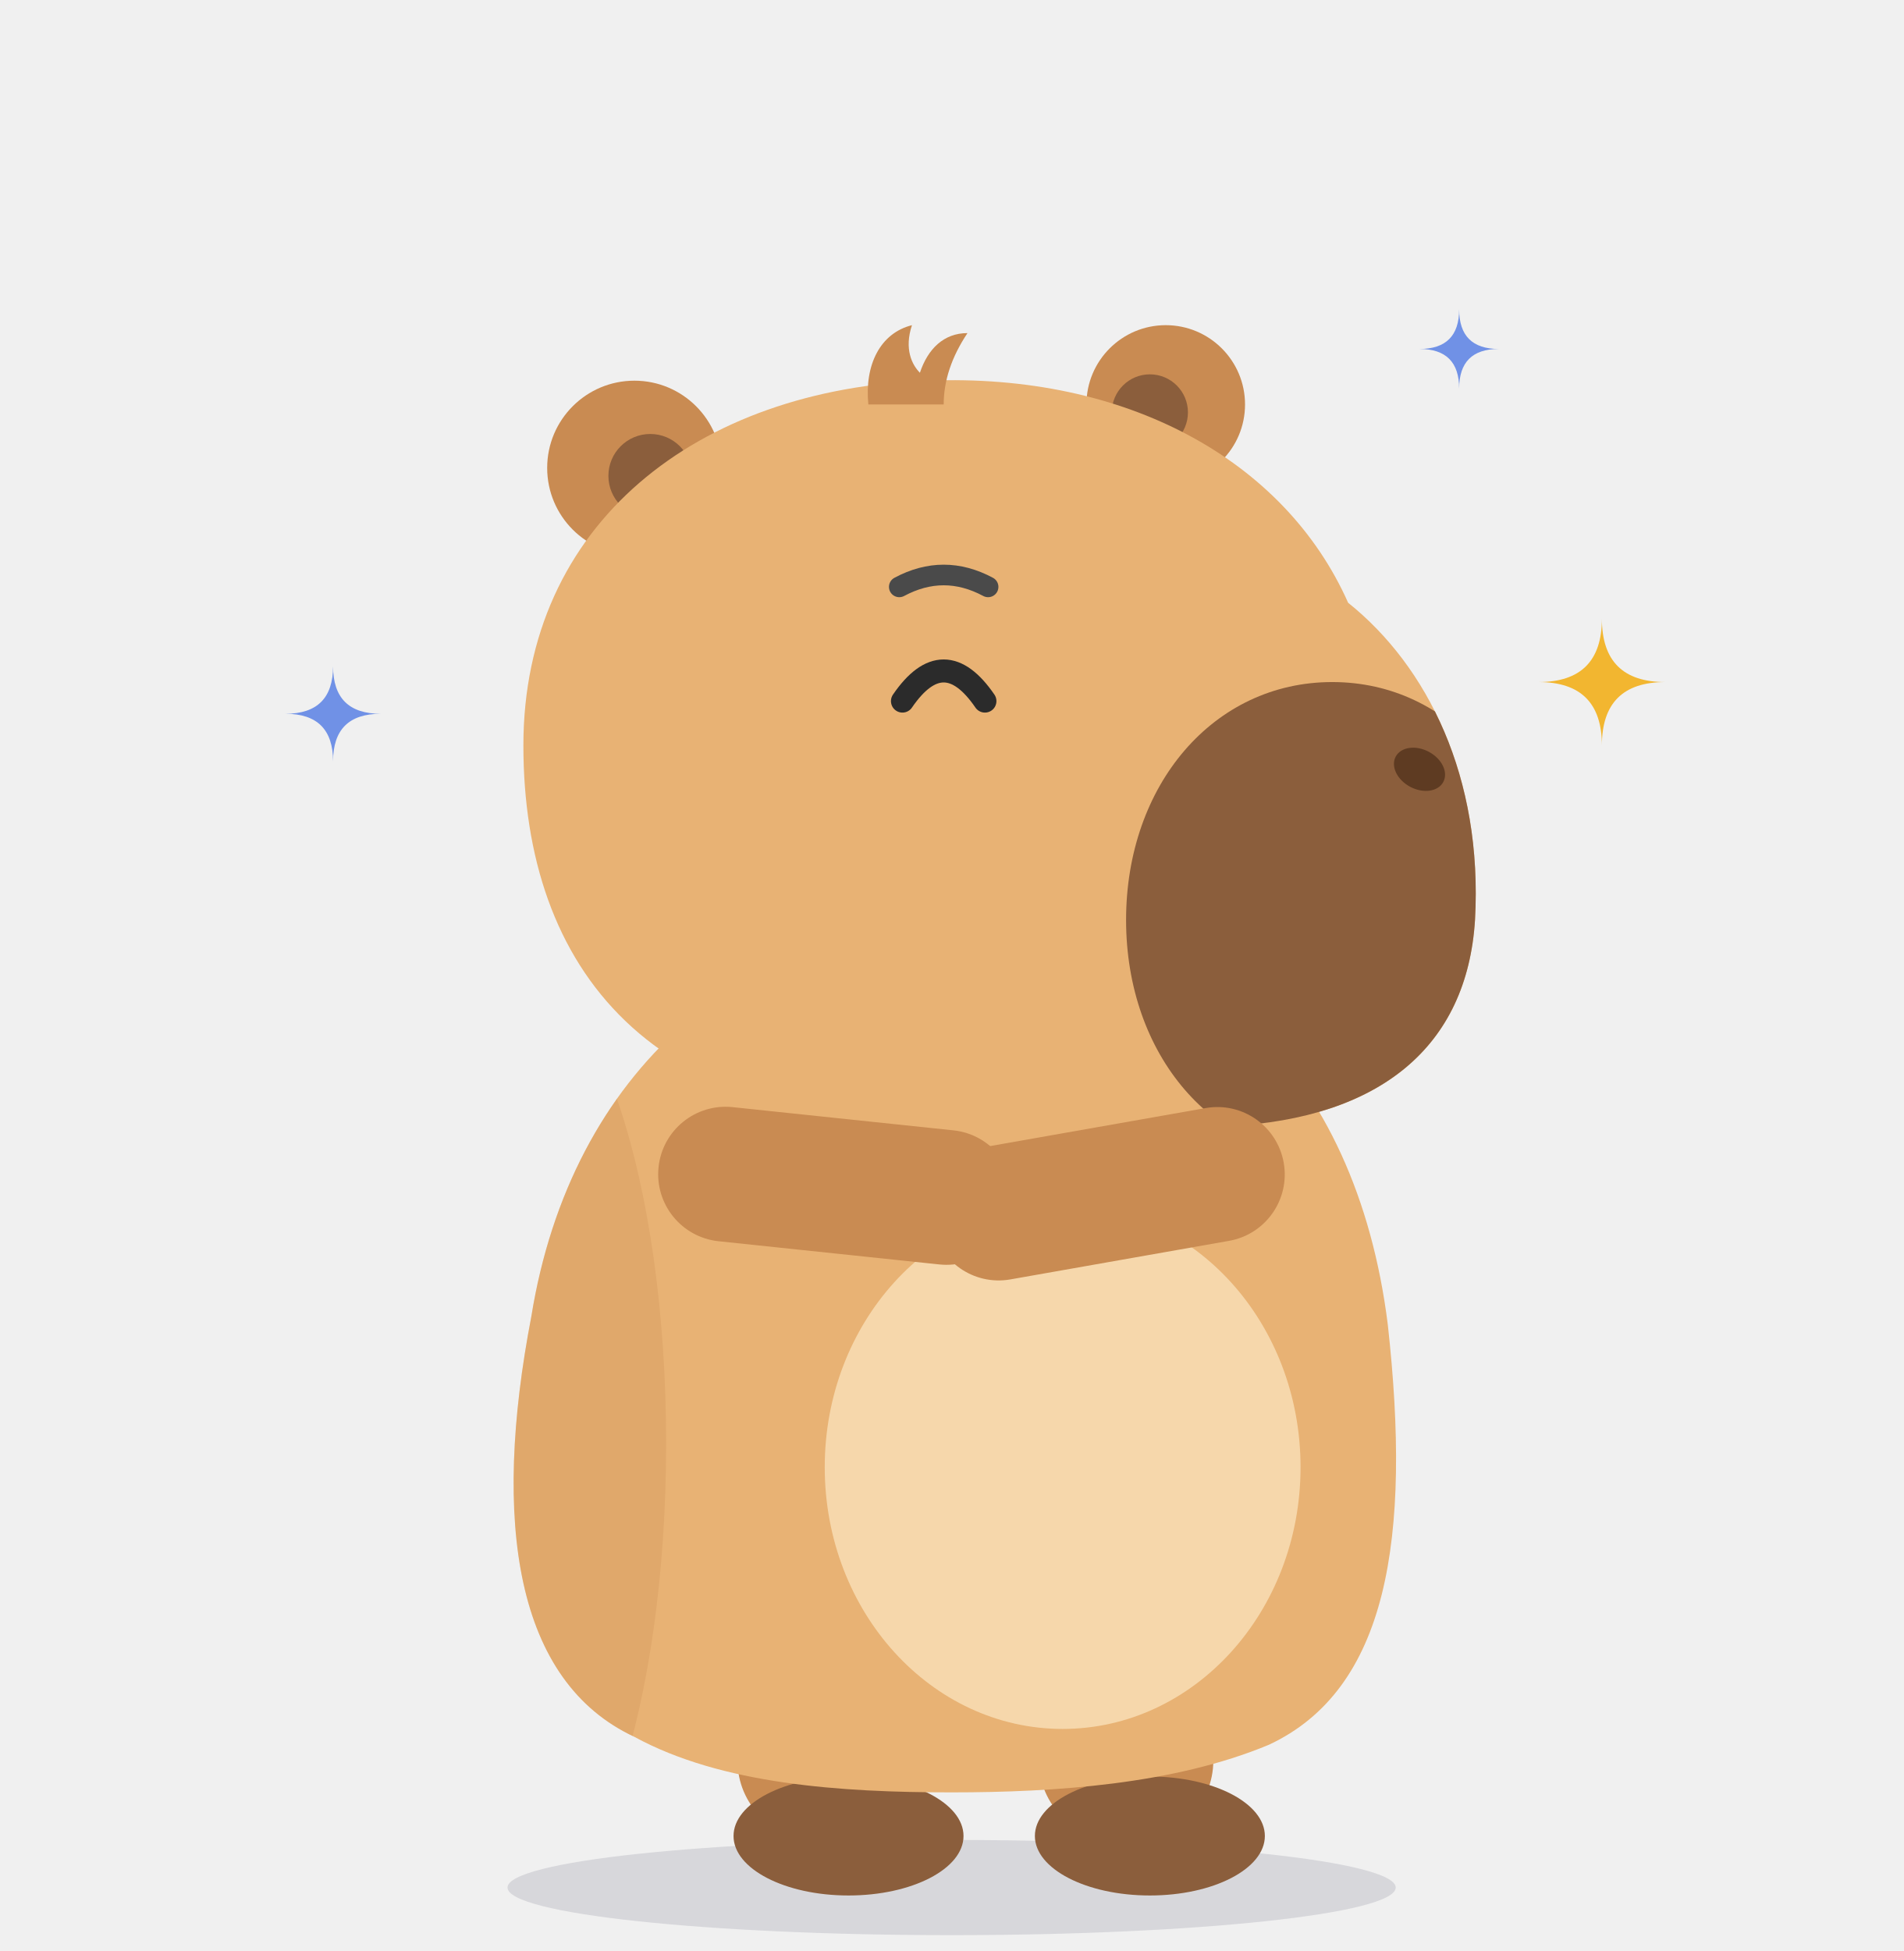
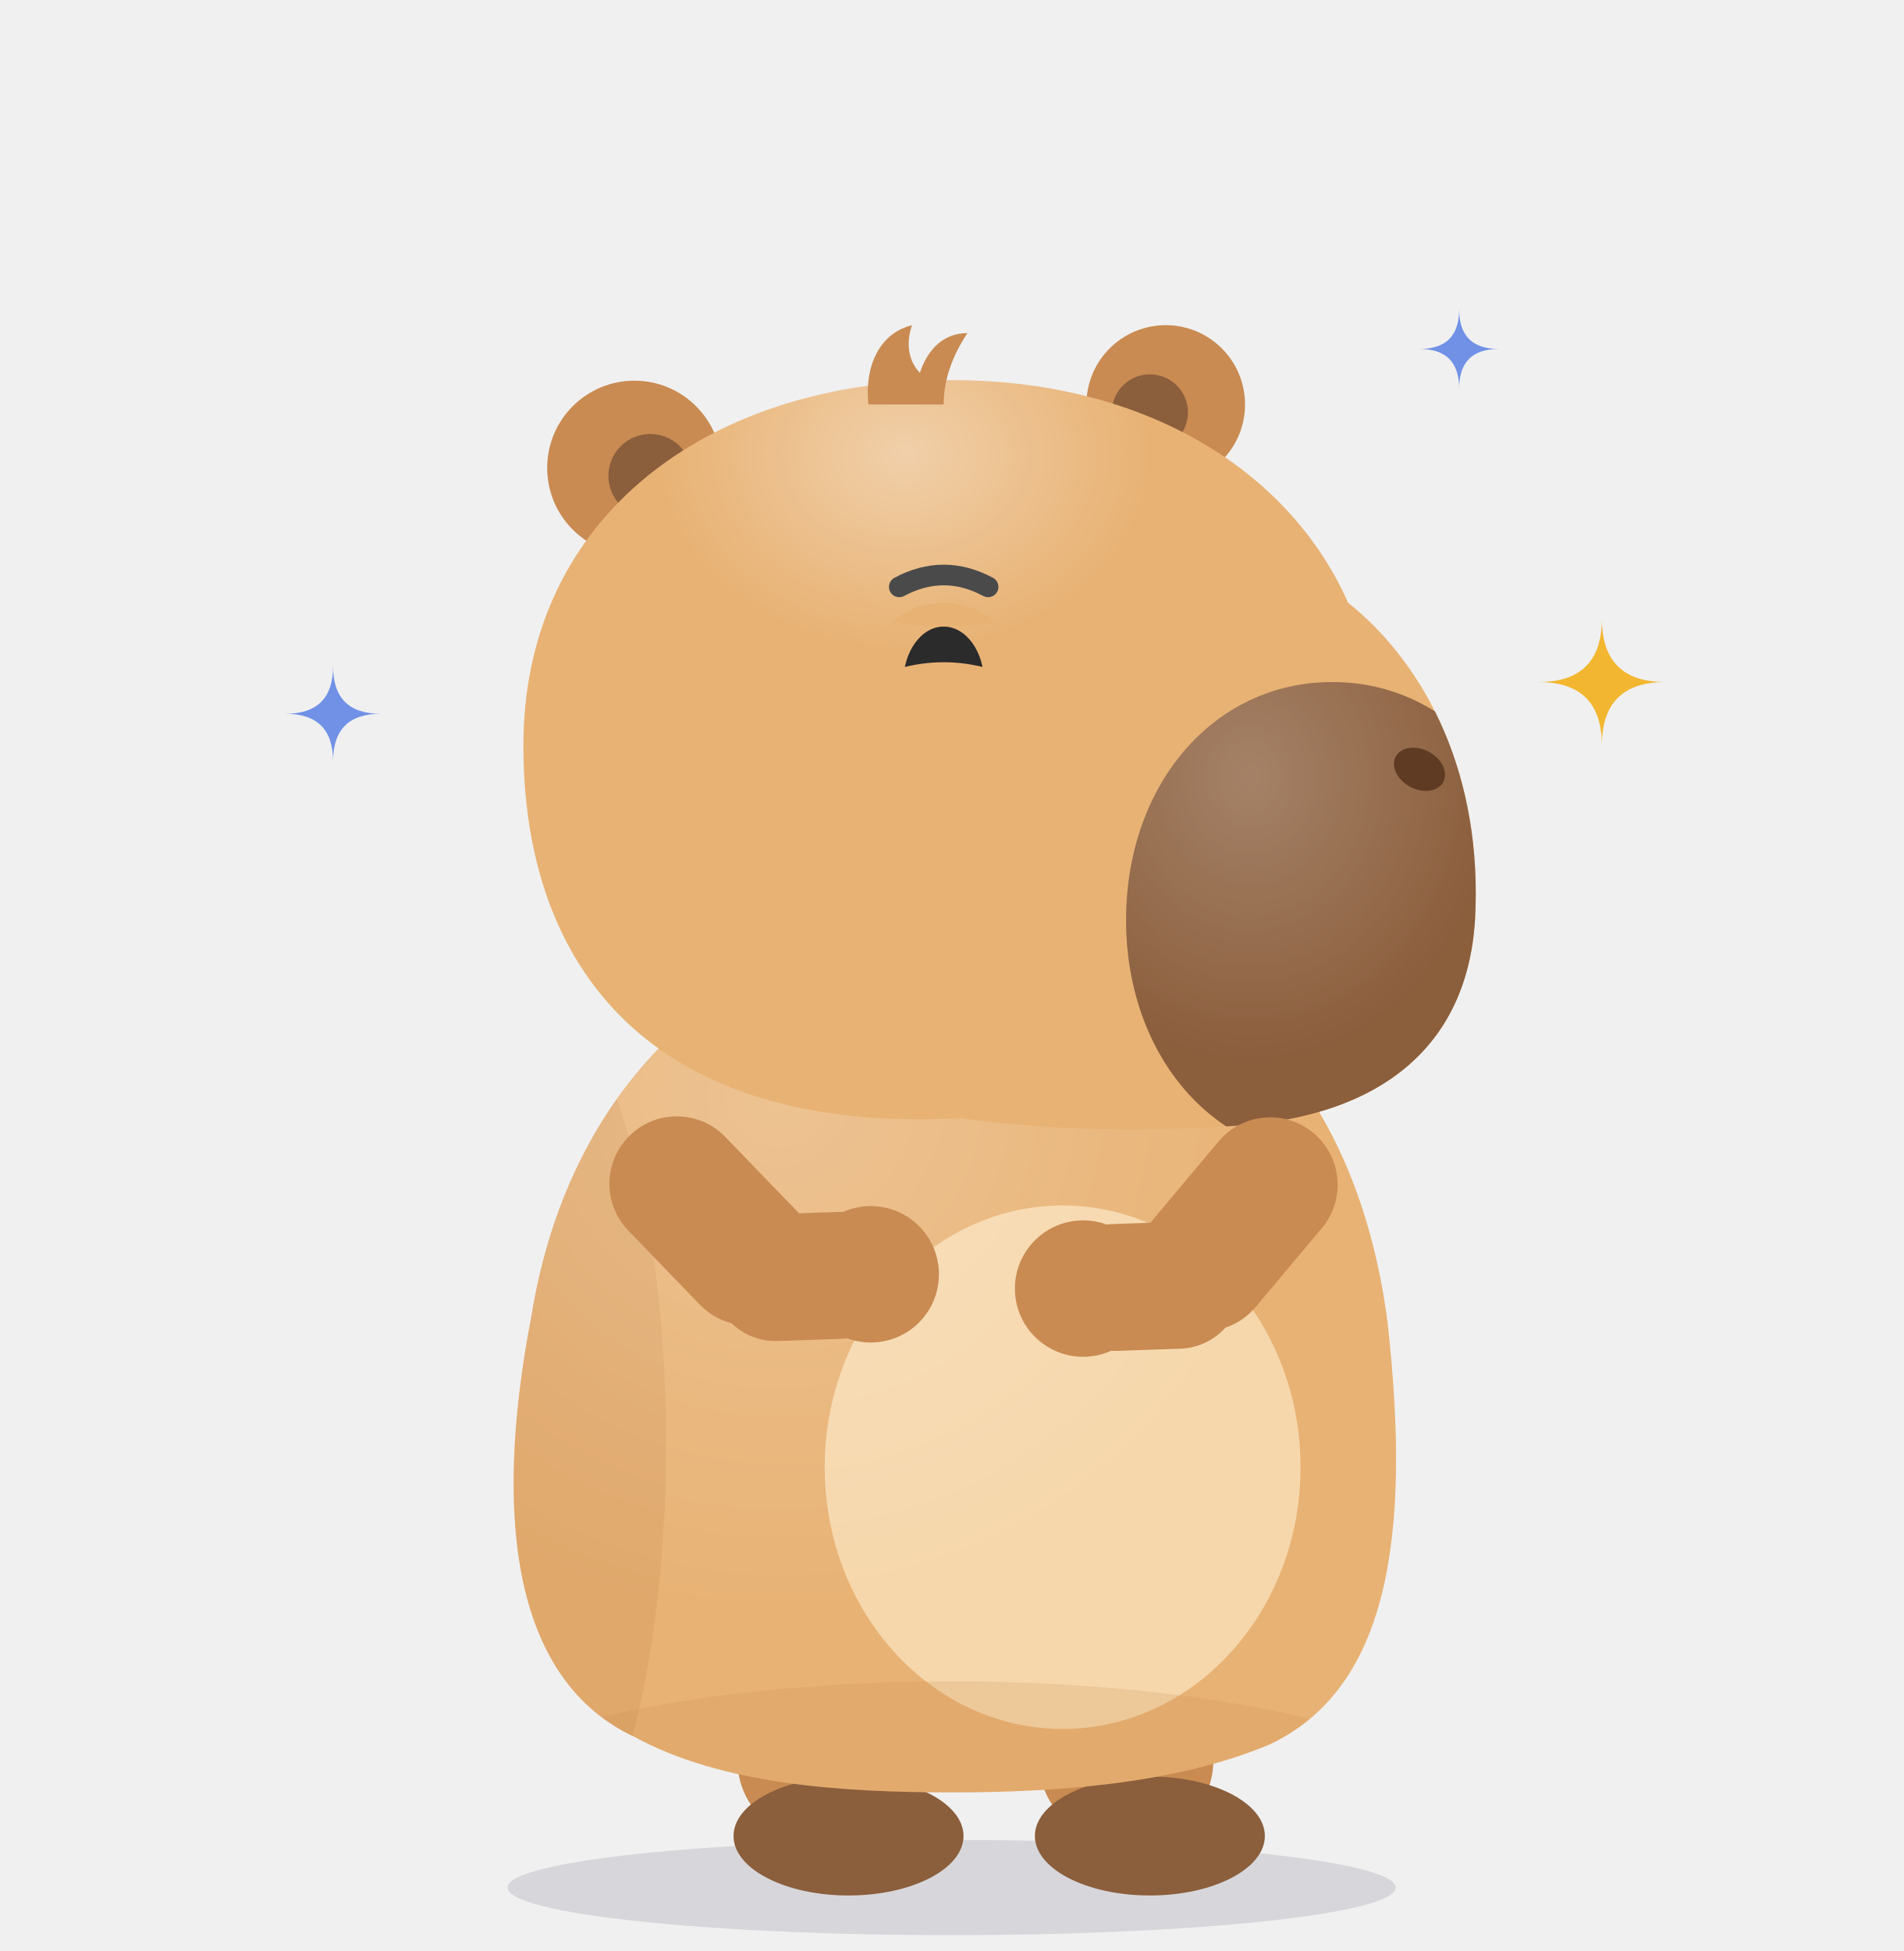
<svg xmlns="http://www.w3.org/2000/svg" viewBox="-20 -26 240 246" width="480" height="492">
  <defs>
    <clipPath id="mascot-body-_R_0_">
      <path d="M103 90C131 90 151 109 155 141C158 168 155 187 140 194C128 199 113 200 100 200C86 200 71 199 60 193C45 186 42 166 47 140C52 109 74 90 103 90Z" />
    </clipPath>
    <clipPath id="mascot-body-_R_0_-head">
      <path d="M97 22C122 21 142 32 150 50C160 58 167 72 166 90C165 106 154 115 135 116C119 117 109 116 101 115C62 117 46 96 46 68C46 40 68 23 97 22Z" />
    </clipPath>
+     <clipPath id="mascot-body-_R_0_-eye">
+       <circle r="10" />
+     </clipPath>
+     <radialGradient id="mascot-body-_R_0_-shine" cx="0.4" cy="0.1" r="0.26">
+       <stop offset="0" stop-color="#FFFFFF" stop-opacity="0.38" />
+       <stop offset="1" stop-color="#FFFFFF" stop-opacity="0" />
+     </radialGradient>
+     <radialGradient id="mascot-body-_R_0_-soft" cx="0.3" cy="0.2" r="0.6">
+       <stop offset="0" stop-color="#FFFFFF" stop-opacity="0.22" />
+       <stop offset="1" stop-color="#FFFFFF" stop-opacity="0" />
+     </radialGradient>
  </defs>
  <g data-layer="scene-back" />
  <g transform="translate(100 212)">
    <g>
      <g data-part="shadow">
        <g transform="translate(-100 -212)">
          <ellipse cx="100" cy="212" rx="56" ry="6" fill="rgba(27, 33, 66, 0.12)" />
        </g>
      </g>
    </g>
  </g>
  <g transform="translate(0 0)">
    <g transform="translate(100 212)">
      <g>
        <g data-part="whole">
          <g transform="translate(-100 -212)">
            <g>
              <g transform="translate(84 186)">
                <g>
                  <g data-part="leg-left">
                    <rect x="-11" y="-10" width="22" height="30" rx="10" fill="#C98B52" />
                    <ellipse cx="3" cy="19.5" rx="14.5" ry="7.5" fill="#8B5E3C" />
                  </g>
                </g>
              </g>
              <g transform="translate(122 186)">
                <g>
                  <g data-part="leg-right">
                    <rect x="-11" y="-10" width="22" height="30" rx="10" fill="#C98B52" />
                    <ellipse cx="3" cy="19.5" rx="14.5" ry="7.5" fill="#8B5E3C" />
                  </g>
                </g>
              </g>
              <g transform="translate(100 211)">
                <g>
                  <g data-part="torso">
                    <g transform="translate(-100 -211)">
                      <path d="M103 90C131 90 151 109 155 141C158 168 155 187 140 194C128 199 113 200 100 200C86 200 71 199 60 193C45 186 42 166 47 140C52 109 74 90 103 90Z" fill="#E8B274" />
                      <g clip-path="url(#mascot-body-_R_0_)">
                        <ellipse cx="114" cy="159" rx="30" ry="33" fill="#F6D7AB" />
                        <ellipse cx="44" cy="156" rx="20" ry="60" fill="#C98B52" opacity="0.26" />
+                         <ellipse cx="100" cy="206" rx="70" ry="20" fill="#C98B52" opacity="0.2" />
+                         <path d="M103 90C131 90 151 109 155 141C158 168 155 187 140 194C128 199 113 200 100 200C86 200 71 199 60 193C45 186 42 166 47 140C52 109 74 90 103 90Z" fill="url(#mascot-body-_R_0_-soft)" />
                      </g>
                      <g transform="translate(102 112)">
                        <g>
                          <g data-part="head">
                            <g transform="translate(-102 -112)">
-                               <g>
-                                 <circle cx="60" cy="33" r="11" fill="#C98B52" />
-                                 <circle cx="62" cy="34" r="5.28" fill="#8B5E3C" />
+                               <g transform="translate(63.3 41.25)">
+                                 <g>
+                                   <g data-part="ear">
+                                     <g transform="translate(-63.3 -41.25)">
+                                       <circle cx="60" cy="33" r="11" fill="#C98B52" />
+                                       <circle cx="62" cy="34" r="5.28" fill="#8B5E3C" />
+                                     </g>
+                                   </g>
+                                 </g>
                              </g>
-                               <g>
-                                 <circle cx="127" cy="25" r="10" fill="#C98B52" />
-                                 <circle cx="125" cy="26" r="4.8" fill="#8B5E3C" />
+                               <g transform="translate(124 32.5)">
+                                 <g>
+                                   <g data-part="ear">
+                                     <g transform="translate(-124 -32.5)">
+                                       <circle cx="127" cy="25" r="10" fill="#C98B52" />
+                                       <circle cx="125" cy="26" r="4.8" fill="#8B5E3C" />
+                                     </g>
+                                   </g>
+                                 </g>
                              </g>
                              <path d="M97 22C122 21 142 32 150 50C160 58 167 72 166 90C165 106 154 115 135 116C119 117 109 116 101 115C62 117 46 96 46 68C46 40 68 23 97 22Z" fill="#E8B274" />
-                               <path d="M89.5 25C89 20 91 16 95 15C94 18 95 20 96 21C97 18 99 16 102 16C100 19 99 22 99 25Z" fill="#C98B52" />
-                               <path d="M148 60C163 60 174 73 174 90C174 107 163 120 148 120C133 120 122 107 122 90C122 73 133 60 148 60Z" fill="#8B5E3C" clip-path="url(#mascot-body-_R_0_-head)" />
+                               <path d="M97 22C122 21 142 32 150 50C160 58 167 72 166 90C165 106 154 115 135 116C119 117 109 116 101 115C62 117 46 96 46 68C46 40 68 23 97 22Z" fill="url(#mascot-body-_R_0_-shine)" />
+                               <g transform="translate(94.5 25)">
+                                 <g>
+                                   <g data-part="tuft">
+                                     <g transform="translate(-94.5 -25)">
+                                       <path d="M89.5 25C89 20 91 16 95 15C94 18 95 20 96 21C97 18 99 16 102 16C100 19 99 22 99 25Z" fill="#C98B52" />
+                                     </g>
+                                   </g>
+                                 </g>
+                               </g>
+                               <g clip-path="url(#mascot-body-_R_0_-head)">
+                                 <path d="M148 60C163 60 174 73 174 90C174 107 163 120 148 120C133 120 122 107 122 90C122 73 133 60 148 60Z" fill="#8B5E3C" />
+                                 <path d="M148 60C163 60 174 73 174 90C174 107 163 120 148 120C133 120 122 107 122 90C122 73 133 60 148 60Z" fill="url(#mascot-body-_R_0_-soft)" />
+                               </g>
                              <ellipse cx="159" cy="71" rx="3.4" ry="2.5" transform="rotate(28 159 71)" fill="#5E3B22" />
                              <g transform="translate(99 60)">
-                                 <g>
+                                 <g transform="translate(0 0) rotate(0)">
                                  <g data-part="eyes">
                                    <g transform="translate(-99 -60)">
                                      <g transform="translate(99 60)">
-                                         <path d="M-5.2 2.4Q0 -5.2 5.2 2.4" fill="none" stroke="#2B2B2B" stroke-linecap="round" stroke-linejoin="round" stroke-width="2.9" />
+                                         <g clip-path="url(#mascot-body-_R_0_-eye)">
+                                           <ellipse rx="4.8" ry="6.6" fill="#2B2B2B" transform="scale(1.06)" />
+                                           <circle cx="1.8" cy="-2.9" r="1.7" fill="#FFFFFF" opacity="0" />
+                                           <g transform="translate(0 -9.5)">
+                                             <path d="M-11 24H11V10Q0 4 -11 10Z" fill="#E8B274" />
+                                           </g>
+                                           <g transform="translate(0 0)">
+                                             <g data-part="lid">
+                                               <path d="M-11 -24H11V-8.5Q0 -5.5 -11 -8.5Z" fill="#E8B274" />
+                                             </g>
+                                           </g>
+                                         </g>
+                                         <path d="M-5.4 0.6Q0 3.4 5.4 0.6" fill="none" stroke="#2B2B2B" stroke-width="2.6" stroke-linecap="round" opacity="0" />
+                                         <path d="M-5.4 -1Q0 4.6 5.4 -1" fill="none" stroke="#2B2B2B" stroke-width="2.6" stroke-linecap="round" opacity="0" />
                                      </g>
                                    </g>
                                  </g>
                                </g>
                              </g>
                              <g data-part="brows">
                                <path d="M-5.6 1Q0 -2 5.6 1" transform="translate(99 47) rotate(0)" fill="none" stroke="#4A4A4A" stroke-width="2.6" stroke-linecap="round" />
                              </g>
                            </g>
                          </g>
                        </g>
                      </g>
                      <g transform="translate(60 124)">
-                         <g transform="translate(11.0 -2.0) rotate(-84)">
+                         <g transform="translate(5.0 -1.1) rotate(-44)">
                          <g data-part="arm-left">
-                             <rect x="-8.5" y="-8" width="17" height="45" rx="8.5" fill="#C98B52" />
+                             <rect x="-8.5" y="-8" width="17" height="30" rx="8.5" fill="#C98B52" />
+                             <g transform="translate(0 17)">
+                               <g transform="rotate(-48)">
+                                 <g data-part="forearm-left">
+                                   <rect x="-8" y="-7" width="16" height="24" rx="8" fill="#C98B52" />
+                                   <circle cy="13" r="8.6" fill="#C98B52" />
+                                 </g>
+                               </g>
+                             </g>
                          </g>
                        </g>
                      </g>
                      <g transform="translate(145 124)">
-                         <g transform="translate(-11.0 -2.0) rotate(80)">
+                         <g transform="translate(-4.5 -1.0) rotate(40)">
                          <g data-part="arm-right">
-                             <rect x="-8.5" y="-8" width="17" height="45" rx="8.5" fill="#C98B52" />
+                             <rect x="-8.5" y="-8" width="17" height="30" rx="8.5" fill="#C98B52" />
+                             <g transform="translate(0 17)">
+                               <g transform="rotate(48)">
+                                 <g data-part="forearm-right">
+                                   <rect x="-8" y="-7" width="16" height="24" rx="8" fill="#C98B52" />
+                                   <circle cy="13" r="8.6" fill="#C98B52" />
+                                 </g>
+                               </g>
+                             </g>
                          </g>
                        </g>
                      </g>
                    </g>
                  </g>
                </g>
              </g>
            </g>
          </g>
        </g>
      </g>
    </g>
  </g>
  <g data-layer="scene-front" />
  <g data-layer="fx">
    <g data-scene="sparkles">
      <path d="M182 52Q182 60 190 60Q182 60 182 68Q182 60 174 60Q182 60 182 52Z" fill="#F2B630" />
      <path d="M22 58Q22 64 28 64Q22 64 22 70Q22 64 16 64Q22 64 22 58Z" fill="#7091E6" />
      <path d="M164 13Q164 18 169 18Q164 18 164 23Q164 18 159 18Q164 18 164 13Z" fill="#7091E6" />
    </g>
  </g>
</svg>
